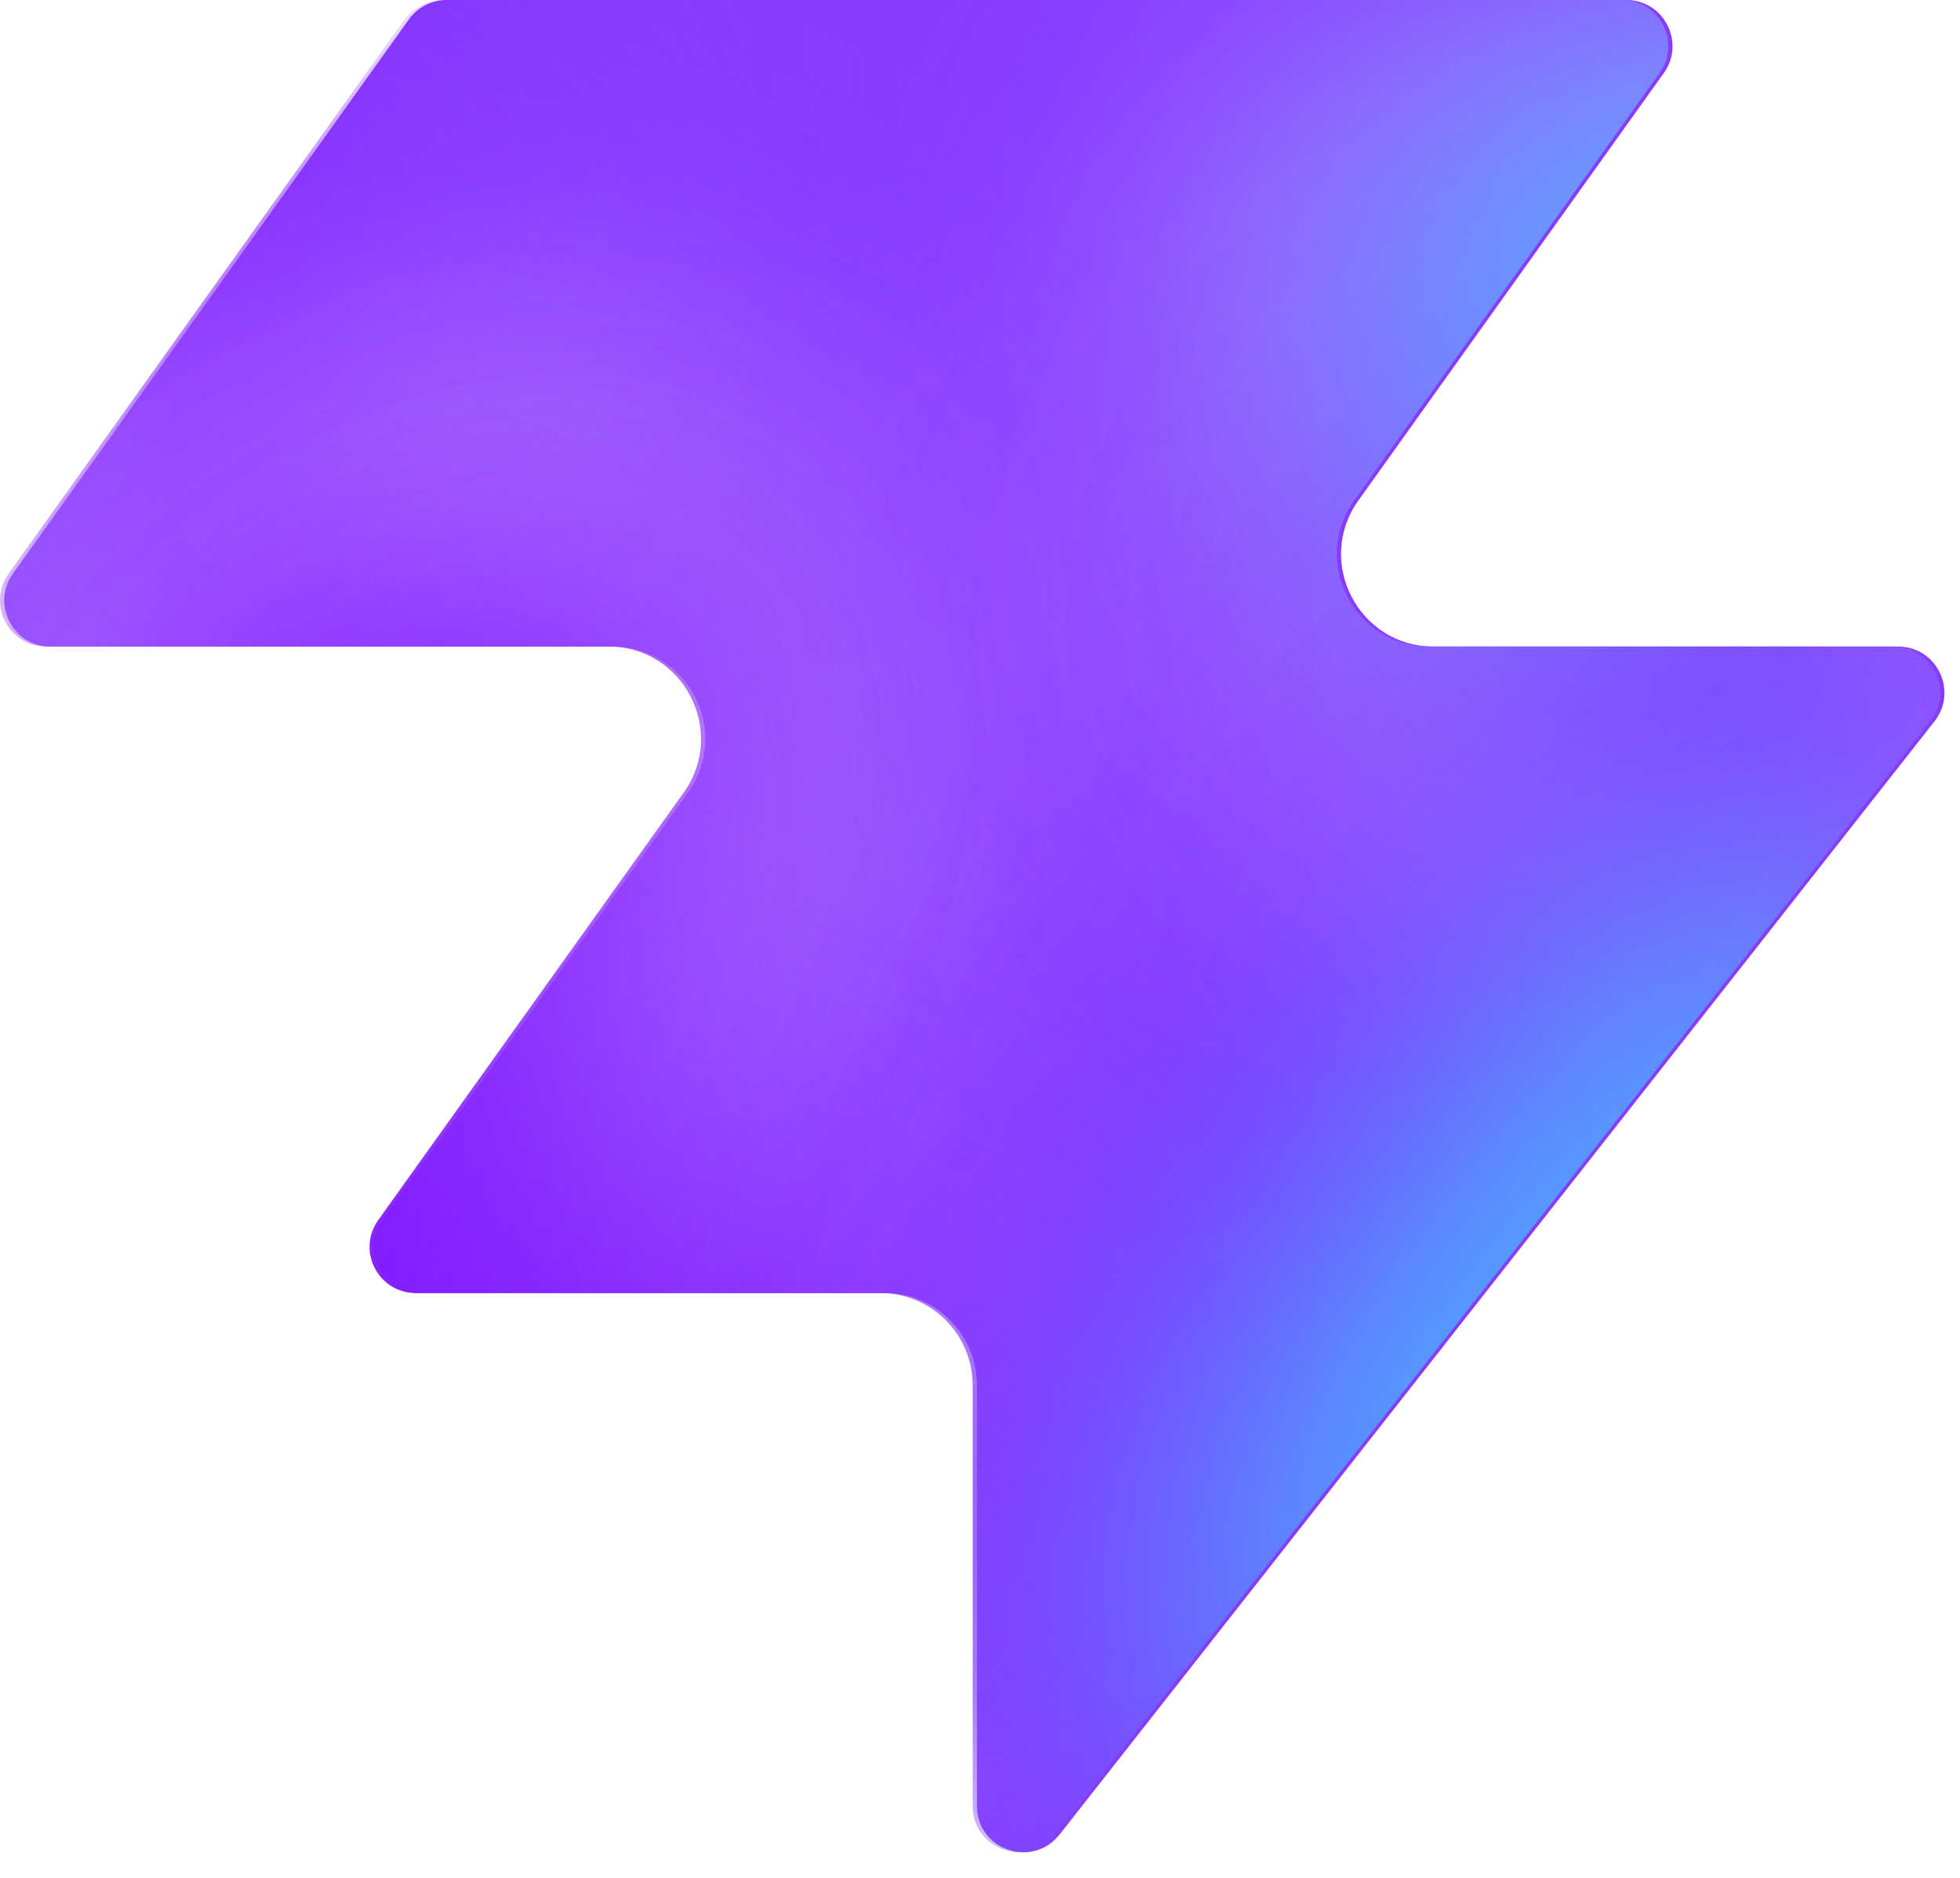
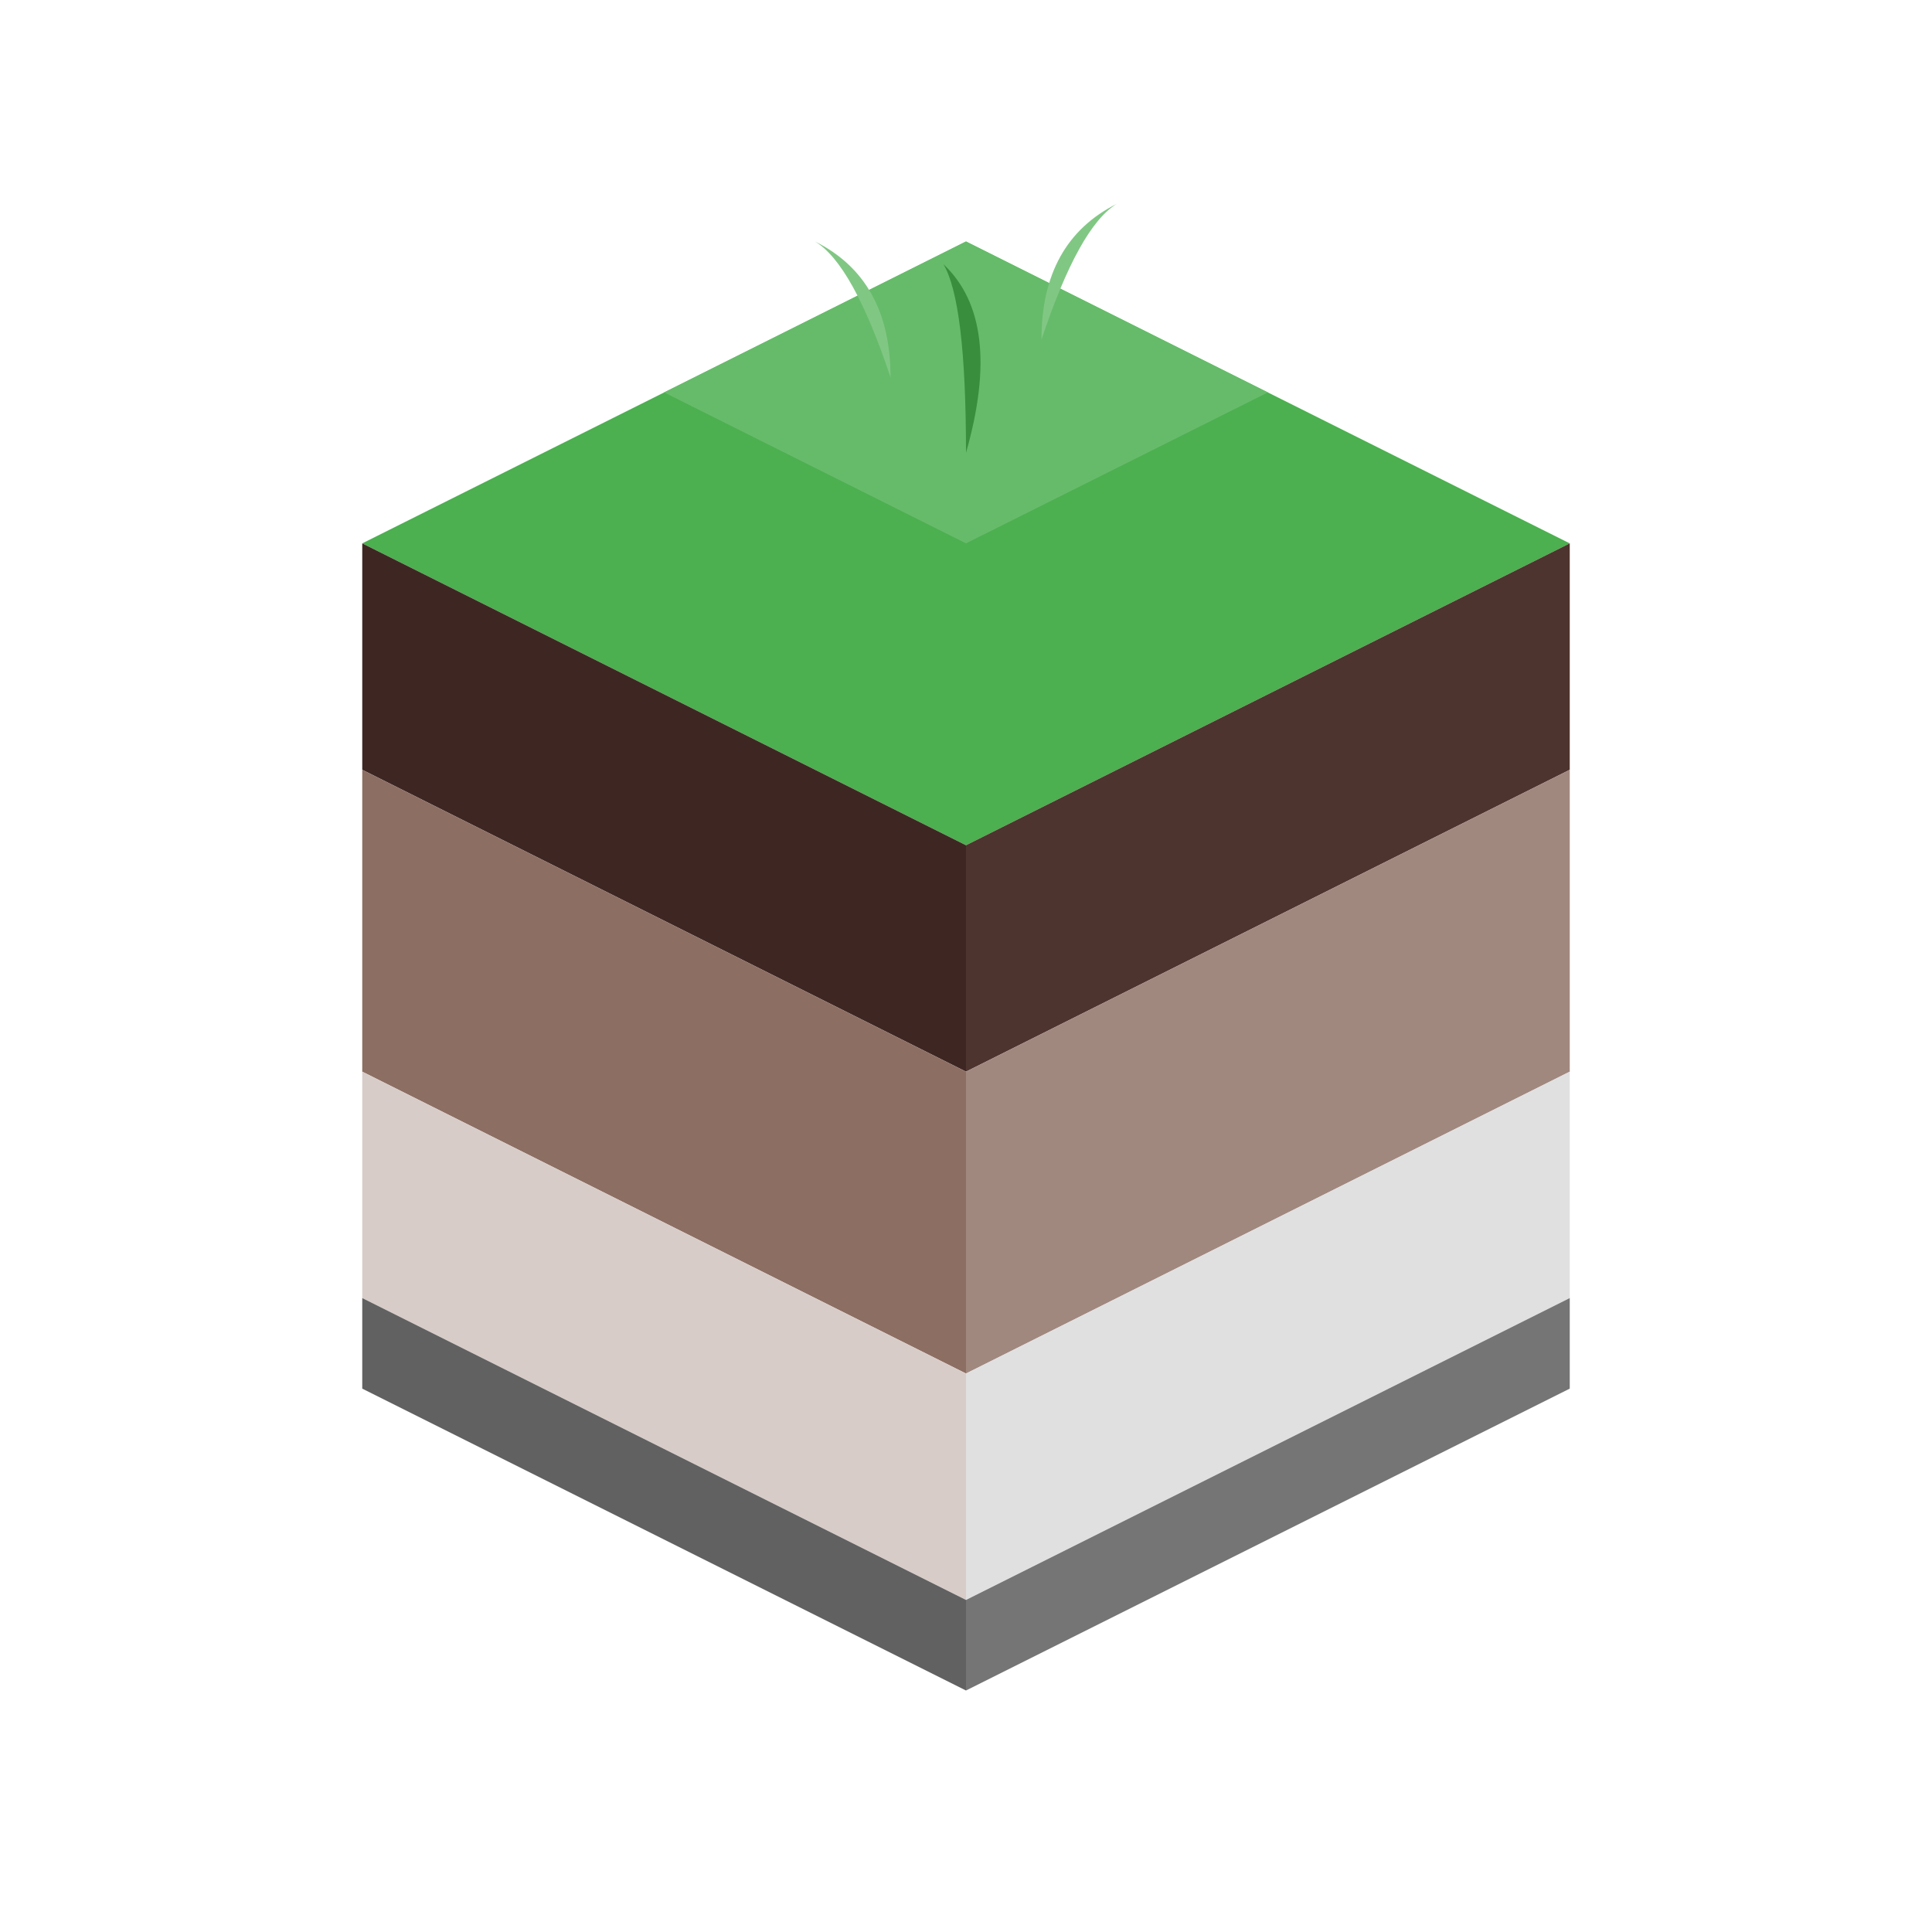
- <svg xmlns="http://www.w3.org/2000/svg" width="48" height="46" fill="none" viewBox="0 0 48 46">
-   <path fill="#863bff" d="M25.946 44.938c-.664.845-2.021.375-2.021-.698V33.937a2.26 2.26 0 0 0-2.262-2.262H10.287c-.92 0-1.456-1.04-.92-1.788l7.48-10.471c1.07-1.497 0-3.578-1.842-3.578H1.237c-.92 0-1.456-1.04-.92-1.788L10.013.474c.214-.297.556-.474.92-.474h28.894c.92 0 1.456 1.04.92 1.788l-7.48 10.471c-1.07 1.498 0 3.579 1.842 3.579h11.377c.943 0 1.473 1.088.89 1.83L25.947 44.94z" style="fill:#863bff;fill:color(display-p3 .525 .23 1);fill-opacity:1" />
-   <mask id="a" width="48" height="46" x="0" y="0" maskUnits="userSpaceOnUse" style="mask-type:alpha">
-     <path fill="#000" d="M25.842 44.938c-.664.844-2.021.375-2.021-.698V33.937a2.26 2.26 0 0 0-2.262-2.262H10.183c-.92 0-1.456-1.04-.92-1.788l7.48-10.471c1.07-1.498 0-3.579-1.842-3.579H1.133c-.92 0-1.456-1.04-.92-1.787L9.91.473c.214-.297.556-.474.92-.474h28.894c.92 0 1.456 1.04.92 1.788l-7.48 10.471c-1.07 1.498 0 3.578 1.842 3.578h11.377c.943 0 1.473 1.088.89 1.832L25.843 44.94z" style="fill:#000;fill-opacity:1" />
-   </mask>
-   <g mask="url(#a)">
-     <g filter="url(#b)">
-       <ellipse cx="5.508" cy="14.704" fill="#ede6ff" rx="5.508" ry="14.704" style="fill:#ede6ff;fill:color(display-p3 .927 .903 1);fill-opacity:1" transform="matrix(.00324 1 1 -.00324 -4.47 31.516)" />
-     </g>
-     <g filter="url(#c)">
-       <ellipse cx="10.399" cy="29.851" fill="#ede6ff" rx="10.399" ry="29.851" style="fill:#ede6ff;fill:color(display-p3 .927 .903 1);fill-opacity:1" transform="matrix(.00324 1 1 -.00324 -39.328 7.883)" />
-     </g>
-     <g filter="url(#d)">
-       <ellipse cx="5.508" cy="30.487" fill="#7e14ff" rx="5.508" ry="30.487" style="fill:#7e14ff;fill:color(display-p3 .492 .077 1);fill-opacity:1" transform="rotate(89.814 -25.913 -14.639)scale(1 -1)" />
-     </g>
-     <g filter="url(#e)">
-       <ellipse cx="5.508" cy="30.599" fill="#7e14ff" rx="5.508" ry="30.599" style="fill:#7e14ff;fill:color(display-p3 .492 .077 1);fill-opacity:1" transform="rotate(89.814 -32.644 -3.334)scale(1 -1)" />
-     </g>
-     <g filter="url(#f)">
-       <ellipse cx="5.508" cy="30.599" fill="#7e14ff" rx="5.508" ry="30.599" style="fill:#7e14ff;fill:color(display-p3 .492 .077 1);fill-opacity:1" transform="matrix(.00324 1 1 -.00324 -34.34 30.47)" />
-     </g>
-     <g filter="url(#g)">
-       <ellipse cx="14.072" cy="22.078" fill="#ede6ff" rx="14.072" ry="22.078" style="fill:#ede6ff;fill:color(display-p3 .927 .903 1);fill-opacity:1" transform="rotate(93.35 24.506 48.493)scale(-1 1)" />
-     </g>
-     <g filter="url(#h)">
-       <ellipse cx="3.47" cy="21.501" fill="#7e14ff" rx="3.47" ry="21.501" style="fill:#7e14ff;fill:color(display-p3 .492 .077 1);fill-opacity:1" transform="rotate(89.009 28.708 47.59)scale(-1 1)" />
-     </g>
-     <g filter="url(#i)">
-       <ellipse cx="3.47" cy="21.501" fill="#7e14ff" rx="3.47" ry="21.501" style="fill:#7e14ff;fill:color(display-p3 .492 .077 1);fill-opacity:1" transform="rotate(89.009 28.708 47.59)scale(-1 1)" />
-     </g>
-     <g filter="url(#j)">
-       <ellipse cx=".387" cy="8.972" fill="#7e14ff" rx="4.407" ry="29.108" style="fill:#7e14ff;fill:color(display-p3 .492 .077 1);fill-opacity:1" transform="rotate(39.51 .387 8.972)" />
-     </g>
-     <g filter="url(#k)">
-       <ellipse cx="47.523" cy="-6.092" fill="#7e14ff" rx="4.407" ry="29.108" style="fill:#7e14ff;fill:color(display-p3 .492 .077 1);fill-opacity:1" transform="rotate(37.892 47.523 -6.092)" />
-     </g>
-     <g filter="url(#l)">
-       <ellipse cx="41.412" cy="6.333" fill="#47bfff" rx="5.971" ry="9.665" style="fill:#47bfff;fill:color(display-p3 .28 .748 1);fill-opacity:1" transform="rotate(37.892 41.412 6.333)" />
-     </g>
-     <g filter="url(#m)">
-       <ellipse cx="-1.879" cy="38.332" fill="#7e14ff" rx="4.407" ry="29.108" style="fill:#7e14ff;fill:color(display-p3 .492 .077 1);fill-opacity:1" transform="rotate(37.892 -1.88 38.332)" />
-     </g>
-     <g filter="url(#n)">
-       <ellipse cx="-1.879" cy="38.332" fill="#7e14ff" rx="4.407" ry="29.108" style="fill:#7e14ff;fill:color(display-p3 .492 .077 1);fill-opacity:1" transform="rotate(37.892 -1.88 38.332)" />
-     </g>
-     <g filter="url(#o)">
-       <ellipse cx="35.651" cy="29.907" fill="#7e14ff" rx="4.407" ry="29.108" style="fill:#7e14ff;fill:color(display-p3 .492 .077 1);fill-opacity:1" transform="rotate(37.892 35.651 29.907)" />
-     </g>
-     <g filter="url(#p)">
-       <ellipse cx="38.418" cy="32.4" fill="#47bfff" rx="5.971" ry="15.297" style="fill:#47bfff;fill:color(display-p3 .28 .748 1);fill-opacity:1" transform="rotate(37.892 38.418 32.4)" />
-     </g>
-   </g>
-   <defs>
-     <filter id="b" width="60.045" height="41.654" x="-19.77" y="16.149" color-interpolation-filters="sRGB" filterUnits="userSpaceOnUse">
-       <feFlood flood-opacity="0" result="BackgroundImageFix" />
-       <feBlend in="SourceGraphic" in2="BackgroundImageFix" result="shape" />
-       <feGaussianBlur result="effect1_foregroundBlur_2002_17158" stdDeviation="7.659" />
-     </filter>
-     <filter id="c" width="90.34" height="51.437" x="-54.613" y="-7.533" color-interpolation-filters="sRGB" filterUnits="userSpaceOnUse">
-       <feFlood flood-opacity="0" result="BackgroundImageFix" />
-       <feBlend in="SourceGraphic" in2="BackgroundImageFix" result="shape" />
-       <feGaussianBlur result="effect1_foregroundBlur_2002_17158" stdDeviation="7.659" />
-     </filter>
-     <filter id="d" width="79.355" height="29.4" x="-49.64" y="2.03" color-interpolation-filters="sRGB" filterUnits="userSpaceOnUse">
-       <feFlood flood-opacity="0" result="BackgroundImageFix" />
-       <feBlend in="SourceGraphic" in2="BackgroundImageFix" result="shape" />
-       <feGaussianBlur result="effect1_foregroundBlur_2002_17158" stdDeviation="4.596" />
-     </filter>
-     <filter id="e" width="79.579" height="29.4" x="-45.045" y="20.029" color-interpolation-filters="sRGB" filterUnits="userSpaceOnUse">
-       <feFlood flood-opacity="0" result="BackgroundImageFix" />
-       <feBlend in="SourceGraphic" in2="BackgroundImageFix" result="shape" />
-       <feGaussianBlur result="effect1_foregroundBlur_2002_17158" stdDeviation="4.596" />
-     </filter>
-     <filter id="f" width="79.579" height="29.4" x="-43.513" y="21.178" color-interpolation-filters="sRGB" filterUnits="userSpaceOnUse">
-       <feFlood flood-opacity="0" result="BackgroundImageFix" />
-       <feBlend in="SourceGraphic" in2="BackgroundImageFix" result="shape" />
-       <feGaussianBlur result="effect1_foregroundBlur_2002_17158" stdDeviation="4.596" />
-     </filter>
-     <filter id="g" width="74.749" height="58.852" x="15.756" y="-17.901" color-interpolation-filters="sRGB" filterUnits="userSpaceOnUse">
-       <feFlood flood-opacity="0" result="BackgroundImageFix" />
-       <feBlend in="SourceGraphic" in2="BackgroundImageFix" result="shape" />
-       <feGaussianBlur result="effect1_foregroundBlur_2002_17158" stdDeviation="7.659" />
-     </filter>
-     <filter id="h" width="61.377" height="25.362" x="23.548" y="2.284" color-interpolation-filters="sRGB" filterUnits="userSpaceOnUse">
-       <feFlood flood-opacity="0" result="BackgroundImageFix" />
-       <feBlend in="SourceGraphic" in2="BackgroundImageFix" result="shape" />
-       <feGaussianBlur result="effect1_foregroundBlur_2002_17158" stdDeviation="4.596" />
-     </filter>
-     <filter id="i" width="61.377" height="25.362" x="23.548" y="2.284" color-interpolation-filters="sRGB" filterUnits="userSpaceOnUse">
-       <feFlood flood-opacity="0" result="BackgroundImageFix" />
-       <feBlend in="SourceGraphic" in2="BackgroundImageFix" result="shape" />
-       <feGaussianBlur result="effect1_foregroundBlur_2002_17158" stdDeviation="4.596" />
-     </filter>
-     <filter id="j" width="56.045" height="63.649" x="-27.636" y="-22.853" color-interpolation-filters="sRGB" filterUnits="userSpaceOnUse">
-       <feFlood flood-opacity="0" result="BackgroundImageFix" />
-       <feBlend in="SourceGraphic" in2="BackgroundImageFix" result="shape" />
-       <feGaussianBlur result="effect1_foregroundBlur_2002_17158" stdDeviation="4.596" />
-     </filter>
-     <filter id="k" width="54.814" height="64.646" x="20.116" y="-38.415" color-interpolation-filters="sRGB" filterUnits="userSpaceOnUse">
-       <feFlood flood-opacity="0" result="BackgroundImageFix" />
-       <feBlend in="SourceGraphic" in2="BackgroundImageFix" result="shape" />
-       <feGaussianBlur result="effect1_foregroundBlur_2002_17158" stdDeviation="4.596" />
-     </filter>
-     <filter id="l" width="33.541" height="35.313" x="24.641" y="-11.323" color-interpolation-filters="sRGB" filterUnits="userSpaceOnUse">
-       <feFlood flood-opacity="0" result="BackgroundImageFix" />
-       <feBlend in="SourceGraphic" in2="BackgroundImageFix" result="shape" />
-       <feGaussianBlur result="effect1_foregroundBlur_2002_17158" stdDeviation="4.596" />
-     </filter>
-     <filter id="m" width="54.814" height="64.646" x="-29.286" y="6.009" color-interpolation-filters="sRGB" filterUnits="userSpaceOnUse">
-       <feFlood flood-opacity="0" result="BackgroundImageFix" />
-       <feBlend in="SourceGraphic" in2="BackgroundImageFix" result="shape" />
-       <feGaussianBlur result="effect1_foregroundBlur_2002_17158" stdDeviation="4.596" />
-     </filter>
-     <filter id="n" width="54.814" height="64.646" x="-29.286" y="6.009" color-interpolation-filters="sRGB" filterUnits="userSpaceOnUse">
-       <feFlood flood-opacity="0" result="BackgroundImageFix" />
-       <feBlend in="SourceGraphic" in2="BackgroundImageFix" result="shape" />
-       <feGaussianBlur result="effect1_foregroundBlur_2002_17158" stdDeviation="4.596" />
-     </filter>
-     <filter id="o" width="54.814" height="64.646" x="8.244" y="-2.416" color-interpolation-filters="sRGB" filterUnits="userSpaceOnUse">
-       <feFlood flood-opacity="0" result="BackgroundImageFix" />
-       <feBlend in="SourceGraphic" in2="BackgroundImageFix" result="shape" />
-       <feGaussianBlur result="effect1_foregroundBlur_2002_17158" stdDeviation="4.596" />
-     </filter>
-     <filter id="p" width="39.409" height="43.623" x="18.713" y="10.588" color-interpolation-filters="sRGB" filterUnits="userSpaceOnUse">
-       <feFlood flood-opacity="0" result="BackgroundImageFix" />
-       <feBlend in="SourceGraphic" in2="BackgroundImageFix" result="shape" />
-       <feGaussianBlur result="effect1_foregroundBlur_2002_17158" stdDeviation="4.596" />
-     </filter>
-   </defs>
+ <svg xmlns="http://www.w3.org/2000/svg" viewBox="0 0 512 512" width="100%" height="100%">
+   <path d="M256 64 L416 144 L256 224 L96 144 Z" fill="#4CAF50" />
+   <path d="M256 64 L336 104 L256 144 L176 104 Z" fill="#66BB6A" />
+   <path d="M236 100 Q226 70 216 64 Q236 74 236 100 Z" fill="#81C784" />
+   <path d="M276 90 Q286 60 296 54 Q276 64 276 90 Z" fill="#81C784" />
+   <path d="M256 120 Q256 80 250 70 Q266 85 256 120 Z" fill="#388E3C" />
+   <path d="M96 144 L256 224 L256 284 L96 204 Z" fill="#3E2723" />
+   <path d="M256 224 L416 144 L416 204 L256 284 Z" fill="#4E342E" />
+   <path d="M96 204 L256 284 L256 364 L96 284 Z" fill="#8D6E63" />
+   <path d="M256 284 L416 204 L416 284 L256 364 Z" fill="#A1887F" />
+   <path d="M96 284 L256 364 L256 424 L96 344 Z" fill="#D7CCC8" />
+   <path d="M256 364 L416 284 L416 344 L256 424 Z" fill="#E0E0E0" />
+   <path d="M96 344 L256 424 L256 448 L96 368 Z" fill="#616161" />
+   <path d="M256 424 L416 344 L416 368 L256 448 Z" fill="#757575" />
</svg>
